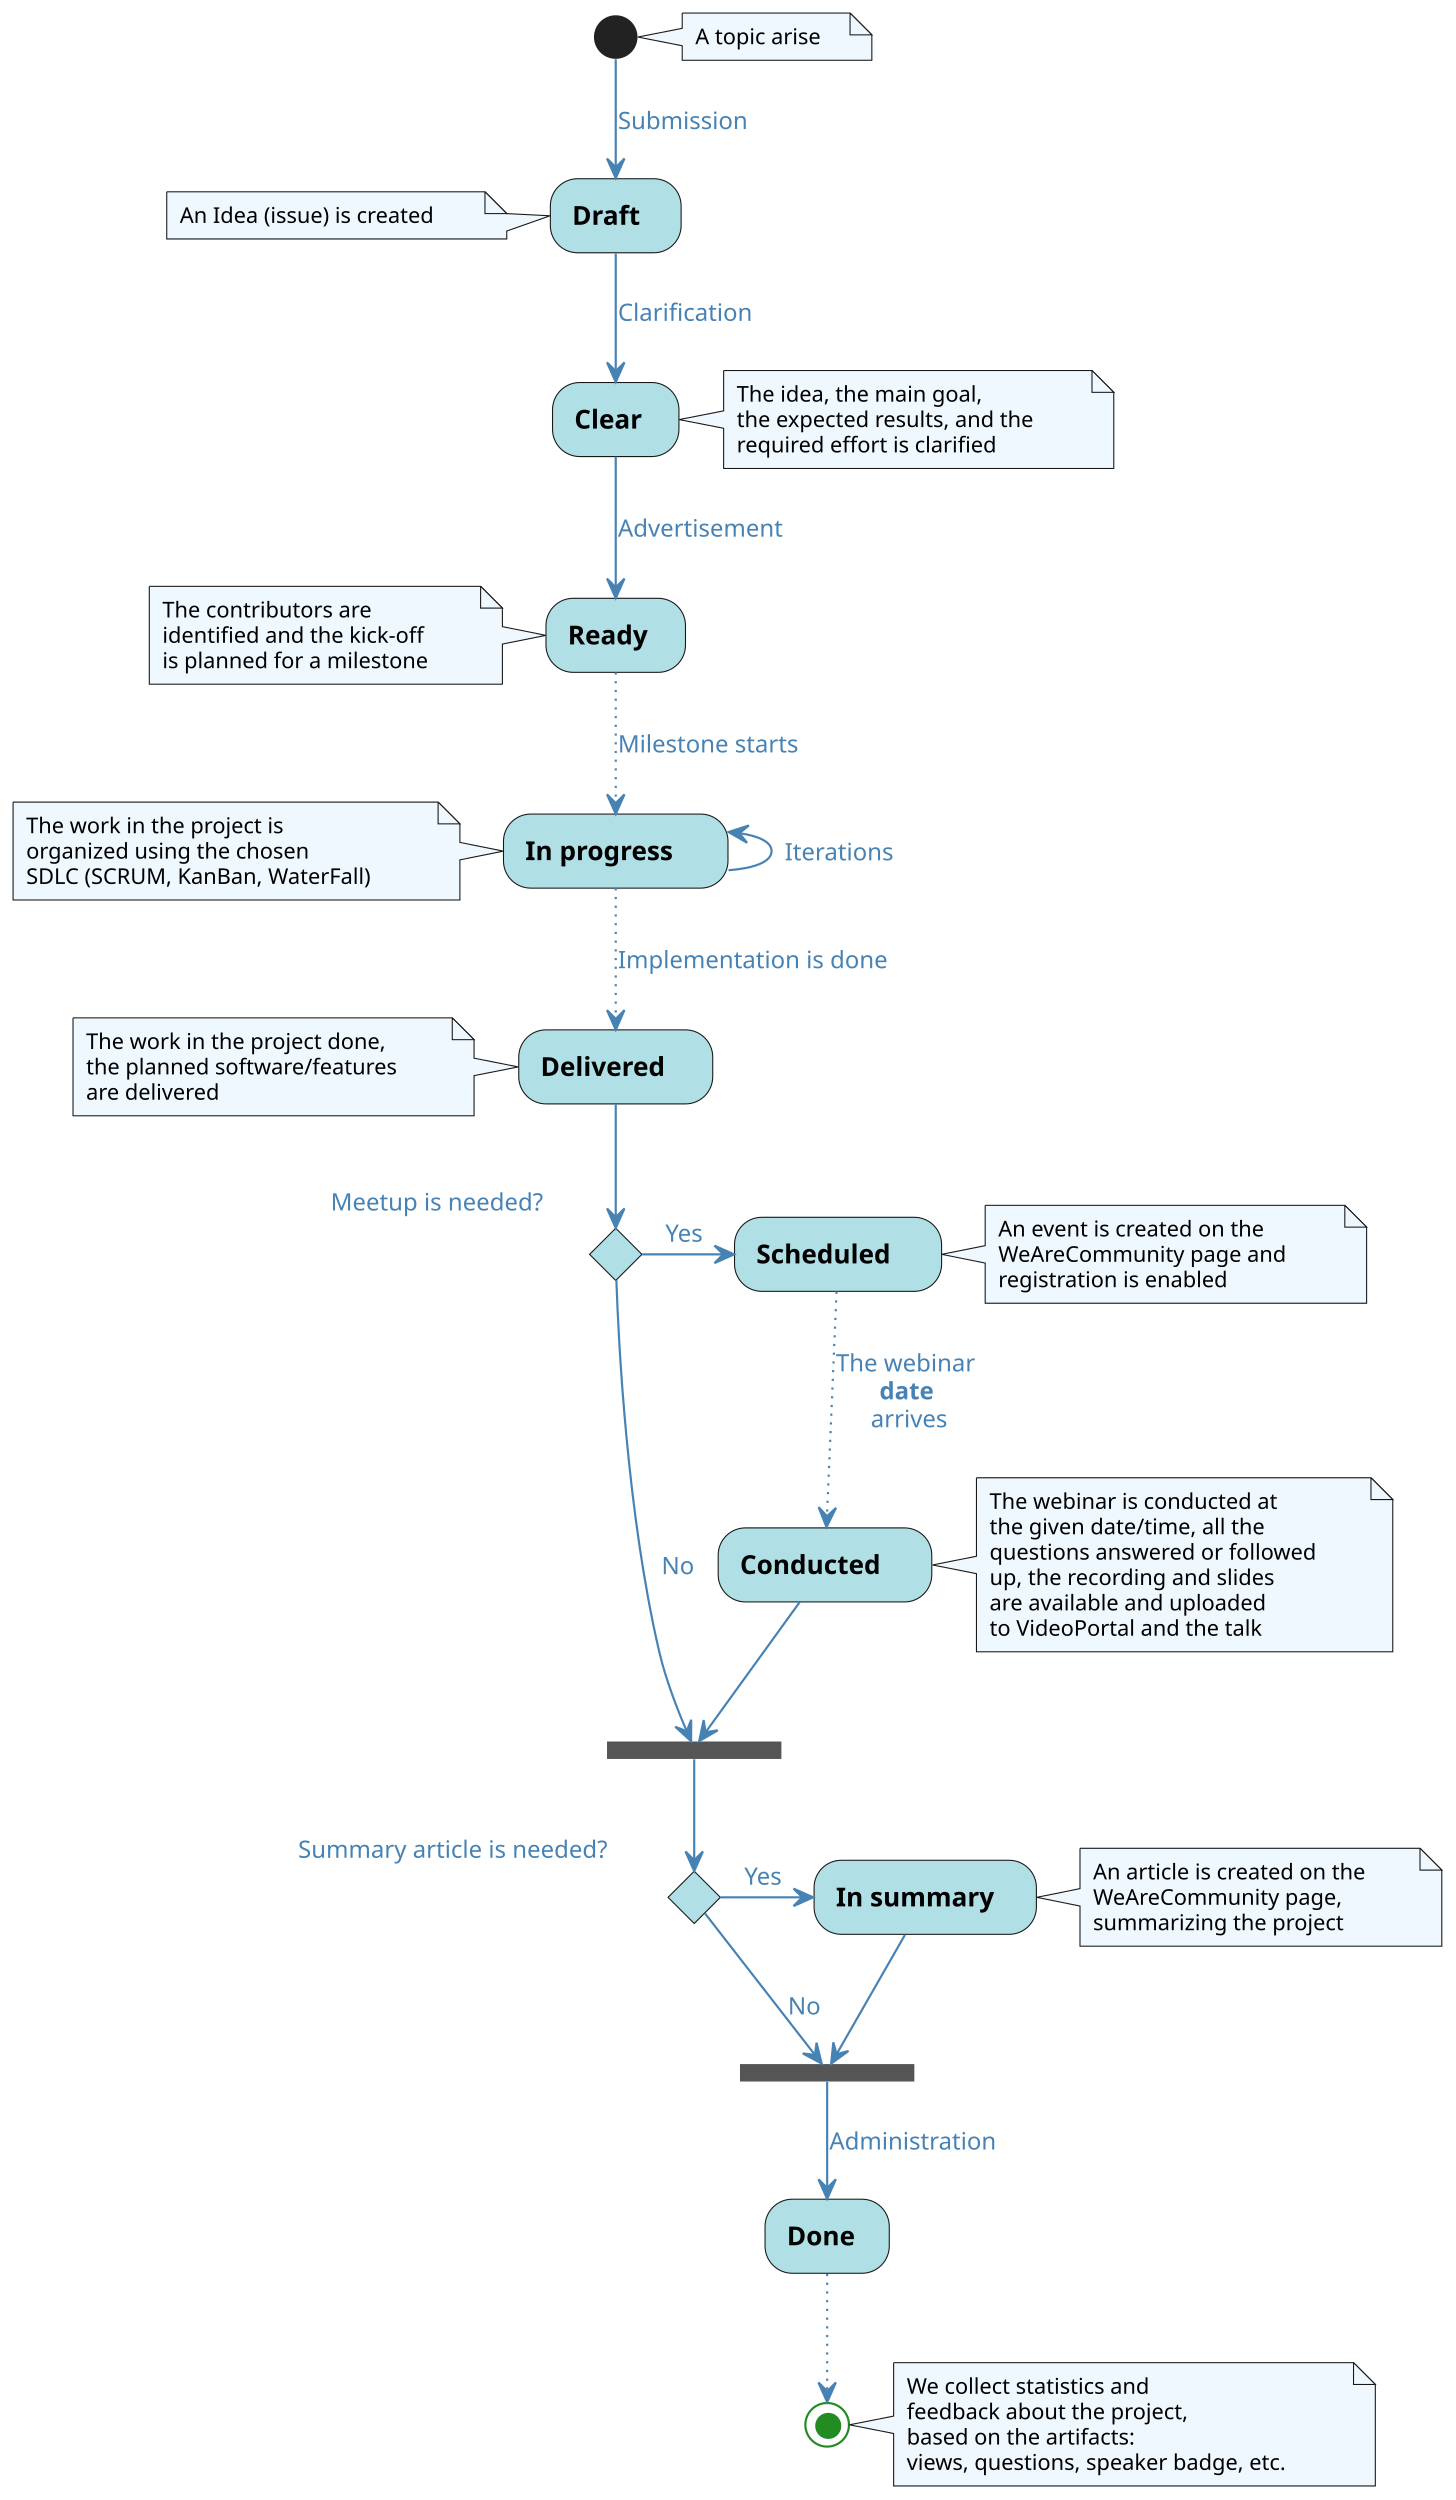
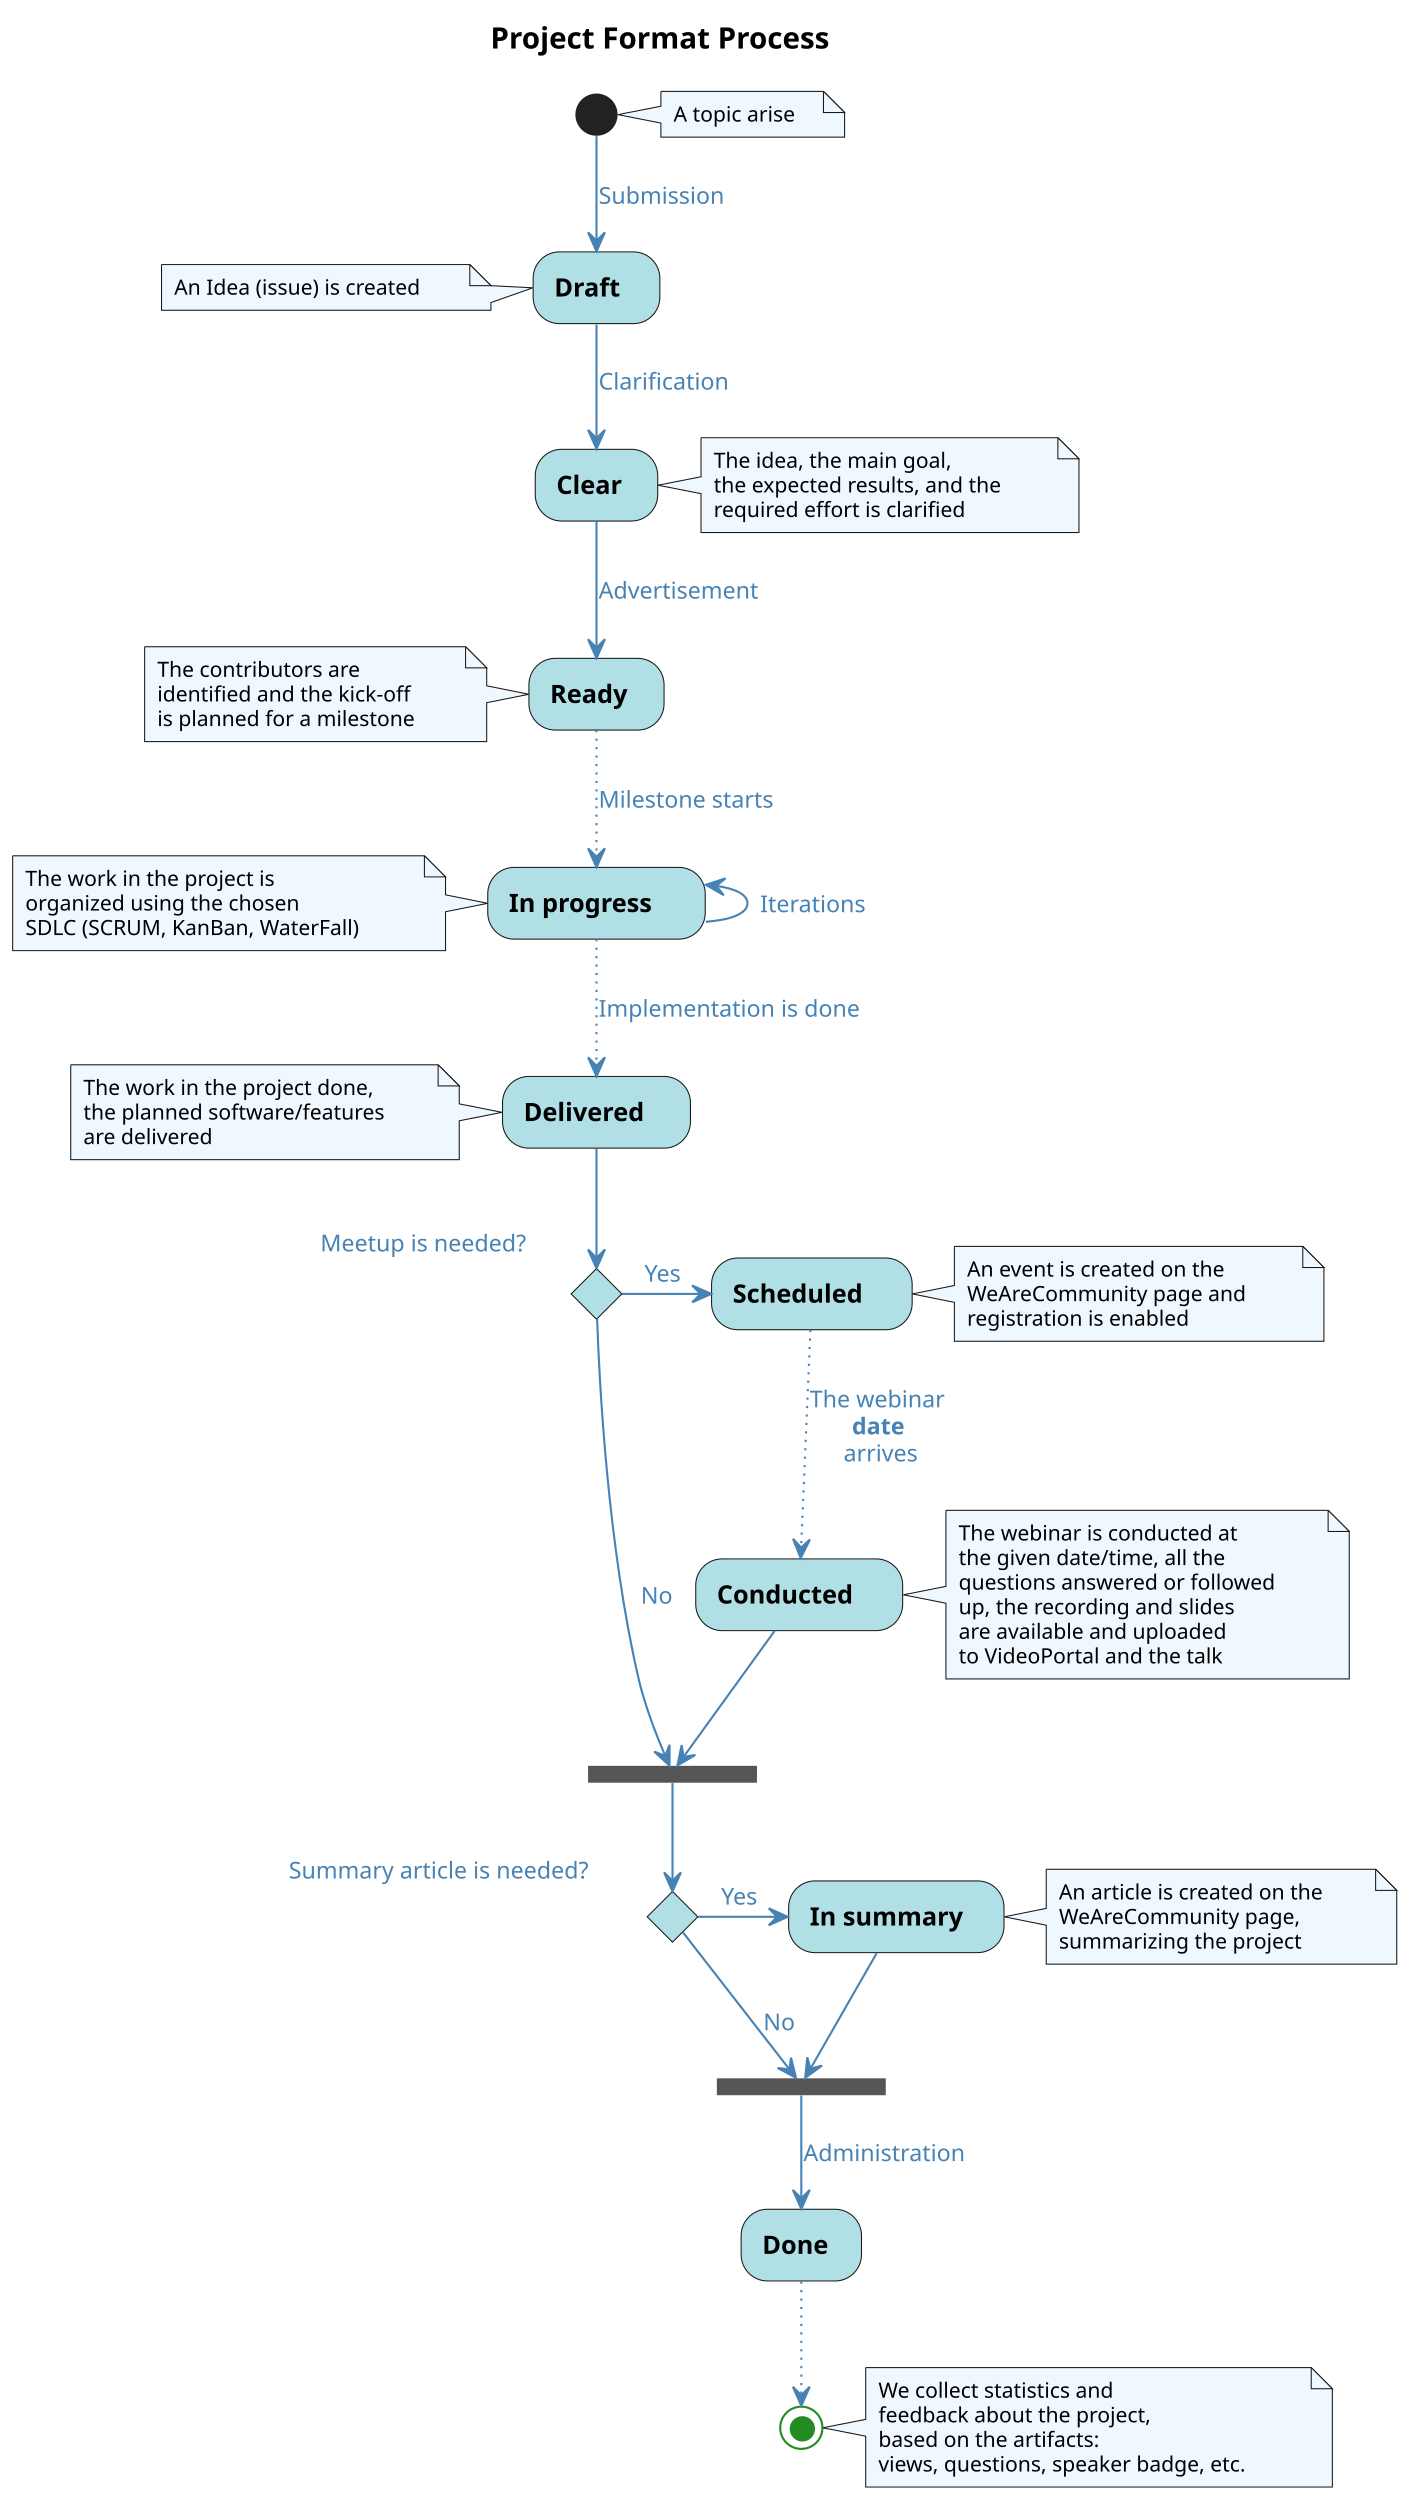
- <svg xmlns="http://www.w3.org/2000/svg" contentStyleType="text/css" height="1147px" preserveAspectRatio="none" style="width:668px;height:1147px;" version="1.1" viewBox="0 0 668 1147" width="668px" zoomAndPan="magnify">
+ <svg xmlns="http://www.w3.org/2000/svg" contentStyleType="text/css" height="1184px" preserveAspectRatio="none" style="width:668px;height:1184px;" version="1.1" viewBox="0 0 668 1184" width="668px" zoomAndPan="magnify">
  <defs />
  <g>
+     <text fill="#000000" font-family="Ubuntu Light" font-size="14" font-weight="bold" lengthAdjust="spacing" textLength="190" x="232.25" y="22.995">Project Format Process</text>
    <g id="elem_GMN2">
-       <path d="M313,6 L313,13 L292.617,17 L313,21 L313,27.641 A0,0 0 0 0 313,27.641 L400,27.641 A0,0 0 0 0 400,27.641 L400,16 L390,6 L313,6 A0,0 0 0 0 313,6 " fill="#F0F8FF" style="stroke:#181818;stroke-width:0.5;" />
-       <path d="M390,6 L390,16 L400,16 L390,6 " fill="#F0F8FF" style="stroke:#181818;stroke-width:0.5;" />
-       <text fill="#000000" font-family="Ubuntu Light" font-size="10" lengthAdjust="spacing" textLength="66" x="319" y="20.282">A topic arise</text>
+       <path d="M313,43.297 L313,50.297 L292.617,54.297 L313,58.297 L313,64.938 A0,0 0 0 0 313,64.938 L400,64.938 A0,0 0 0 0 400,64.938 L400,53.297 L390,43.297 L313,43.297 A0,0 0 0 0 313,43.297 " fill="#F0F8FF" style="stroke:#181818;stroke-width:0.5;" />
+       <path d="M390,43.297 L390,53.297 L400,53.297 L390,43.297 " fill="#F0F8FF" style="stroke:#181818;stroke-width:0.5;" />
+       <text fill="#000000" font-family="Ubuntu Light" font-size="10" lengthAdjust="spacing" textLength="66" x="319" y="57.579">A topic arise</text>
    </g>
-     <ellipse cx="282.5" cy="17" fill="#222222" rx="10" ry="10" style="stroke:none;stroke-width:1.0;" />
-     <rect fill="#B0E0E6" height="33.969" rx="12.5" ry="12.5" style="stroke:#181818;stroke-width:0.5;" width="60" x="252.5" y="82" />
-     <text fill="#000000" font-family="Ubuntu Light" font-size="12" font-weight="bold" lengthAdjust="spacing" textLength="40" x="262.5" y="103.139">Draft</text>
+     <ellipse cx="282.5" cy="54.297" fill="#222222" rx="10" ry="10" style="stroke:none;stroke-width:1.0;" />
+     <rect fill="#B0E0E6" height="33.969" rx="12.5" ry="12.5" style="stroke:#181818;stroke-width:0.5;" width="60" x="252.5" y="119.297" />
+     <text fill="#000000" font-family="Ubuntu Light" font-size="12" font-weight="bold" lengthAdjust="spacing" textLength="40" x="262.5" y="140.435">Draft</text>
    <g id="elem_GMN8">
-       <path d="M76.5,88 L76.5,109.641 A0,0 0 0 0 76.5,109.641 L232.5,109.641 A0,0 0 0 0 232.5,109.641 L232.5,106 L252.336,99 L232.5,98 L232.5,98 L222.5,88 L76.5,88 A0,0 0 0 0 76.5,88 " fill="#F0F8FF" style="stroke:#181818;stroke-width:0.5;" />
-       <path d="M222.5,88 L222.5,98 L232.5,98 L222.5,88 " fill="#F0F8FF" style="stroke:#181818;stroke-width:0.5;" />
-       <text fill="#000000" font-family="Ubuntu Light" font-size="10" lengthAdjust="spacing" textLength="135" x="82.5" y="102.282">An Idea (issue) is created</text>
+       <path d="M76.5,125.297 L76.5,146.938 A0,0 0 0 0 76.5,146.938 L232.5,146.938 A0,0 0 0 0 232.5,146.938 L232.5,143.297 L252.336,136.297 L232.5,135.297 L232.5,135.297 L222.5,125.297 L76.5,125.297 A0,0 0 0 0 76.5,125.297 " fill="#F0F8FF" style="stroke:#181818;stroke-width:0.5;" />
+       <path d="M222.5,125.297 L222.5,135.297 L232.5,135.297 L222.5,125.297 " fill="#F0F8FF" style="stroke:#181818;stroke-width:0.5;" />
+       <text fill="#000000" font-family="Ubuntu Light" font-size="10" lengthAdjust="spacing" textLength="135" x="82.5" y="139.579">An Idea (issue) is created</text>
    </g>
-     <rect fill="#B0E0E6" height="33.969" rx="12.5" ry="12.5" style="stroke:#181818;stroke-width:0.5;" width="58" x="253.5" y="175.5" />
-     <text fill="#000000" font-family="Ubuntu Light" font-size="12" font-weight="bold" lengthAdjust="spacing" textLength="38" x="263.5" y="196.639">Clear</text>
+     <rect fill="#B0E0E6" height="33.969" rx="12.5" ry="12.5" style="stroke:#181818;stroke-width:0.5;" width="58" x="253.5" y="212.797" />
+     <text fill="#000000" font-family="Ubuntu Light" font-size="12" font-weight="bold" lengthAdjust="spacing" textLength="38" x="263.5" y="233.935">Clear</text>
    <g id="elem_GMN13">
-       <path d="M332,170 L332,188.5 L311.549,192.5 L332,196.5 L332,214.922 A0,0 0 0 0 332,214.922 L511,214.922 A0,0 0 0 0 511,214.922 L511,180 L501,170 L332,170 A0,0 0 0 0 332,170 " fill="#F0F8FF" style="stroke:#181818;stroke-width:0.5;" />
-       <path d="M501,170 L501,180 L511,180 L501,170 " fill="#F0F8FF" style="stroke:#181818;stroke-width:0.5;" />
-       <text fill="#000000" font-family="Ubuntu Light" font-size="10" lengthAdjust="spacing" textLength="133" x="338" y="184.282">The idea, the main goal,</text>
-       <text fill="#000000" font-family="Ubuntu Light" font-size="10" lengthAdjust="spacing" textLength="158" x="338" y="195.923">the expected results, and the</text>
-       <text fill="#000000" font-family="Ubuntu Light" font-size="10" lengthAdjust="spacing" textLength="137" x="338" y="207.564">required effort is clarified</text>
+       <path d="M332,207.297 L332,225.797 L311.549,229.797 L332,233.797 L332,252.219 A0,0 0 0 0 332,252.219 L511,252.219 A0,0 0 0 0 511,252.219 L511,217.297 L501,207.297 L332,207.297 A0,0 0 0 0 332,207.297 " fill="#F0F8FF" style="stroke:#181818;stroke-width:0.5;" />
+       <path d="M501,207.297 L501,217.297 L511,217.297 L501,207.297 " fill="#F0F8FF" style="stroke:#181818;stroke-width:0.5;" />
+       <text fill="#000000" font-family="Ubuntu Light" font-size="10" lengthAdjust="spacing" textLength="133" x="338" y="221.579">The idea, the main goal,</text>
+       <text fill="#000000" font-family="Ubuntu Light" font-size="10" lengthAdjust="spacing" textLength="158" x="338" y="233.22">the expected results, and the</text>
+       <text fill="#000000" font-family="Ubuntu Light" font-size="10" lengthAdjust="spacing" textLength="137" x="338" y="244.86">required effort is clarified</text>
    </g>
-     <rect fill="#B0E0E6" height="33.969" rx="12.5" ry="12.5" style="stroke:#181818;stroke-width:0.5;" width="64" x="250.5" y="274.5" />
-     <text fill="#000000" font-family="Ubuntu Light" font-size="12" font-weight="bold" lengthAdjust="spacing" textLength="44" x="260.5" y="295.639">Ready</text>
+     <rect fill="#B0E0E6" height="33.969" rx="12.5" ry="12.5" style="stroke:#181818;stroke-width:0.5;" width="64" x="250.5" y="311.797" />
+     <text fill="#000000" font-family="Ubuntu Light" font-size="12" font-weight="bold" lengthAdjust="spacing" textLength="44" x="260.5" y="332.935">Ready</text>
    <g id="elem_GMN18">
-       <path d="M68.5,269 L68.5,313.922 A0,0 0 0 0 68.5,313.922 L230.5,313.922 A0,0 0 0 0 230.5,313.922 L230.5,295.5 L250.435,291.5 L230.5,287.5 L230.5,279 L220.5,269 L68.5,269 A0,0 0 0 0 68.5,269 " fill="#F0F8FF" style="stroke:#181818;stroke-width:0.5;" />
-       <path d="M220.5,269 L220.5,279 L230.5,279 L220.5,269 " fill="#F0F8FF" style="stroke:#181818;stroke-width:0.5;" />
-       <text fill="#000000" font-family="Ubuntu Light" font-size="10" lengthAdjust="spacing" textLength="110" x="74.5" y="283.282">The contributors are</text>
-       <text fill="#000000" font-family="Ubuntu Light" font-size="10" lengthAdjust="spacing" textLength="140" x="74.5" y="294.923">identified and the kick-off</text>
-       <text fill="#000000" font-family="Ubuntu Light" font-size="10" lengthAdjust="spacing" textLength="141" x="74.5" y="306.563">is planned for a milestone</text>
+       <path d="M68.5,306.297 L68.5,351.219 A0,0 0 0 0 68.5,351.219 L230.5,351.219 A0,0 0 0 0 230.5,351.219 L230.5,332.797 L250.435,328.797 L230.5,324.797 L230.5,316.297 L220.5,306.297 L68.5,306.297 A0,0 0 0 0 68.5,306.297 " fill="#F0F8FF" style="stroke:#181818;stroke-width:0.5;" />
+       <path d="M220.5,306.297 L220.5,316.297 L230.5,316.297 L220.5,306.297 " fill="#F0F8FF" style="stroke:#181818;stroke-width:0.5;" />
+       <text fill="#000000" font-family="Ubuntu Light" font-size="10" lengthAdjust="spacing" textLength="110" x="74.5" y="320.579">The contributors are</text>
+       <text fill="#000000" font-family="Ubuntu Light" font-size="10" lengthAdjust="spacing" textLength="140" x="74.5" y="332.22">identified and the kick-off</text>
+       <text fill="#000000" font-family="Ubuntu Light" font-size="10" lengthAdjust="spacing" textLength="141" x="74.5" y="343.86">is planned for a milestone</text>
    </g>
-     <rect fill="#B0E0E6" height="33.969" rx="12.5" ry="12.5" style="stroke:#181818;stroke-width:0.5;" width="103" x="231" y="373.5" />
-     <text fill="#000000" font-family="Ubuntu Light" font-size="12" font-weight="bold" lengthAdjust="spacing" textLength="83" x="241" y="394.639">In progress</text>
+     <rect fill="#B0E0E6" height="33.969" rx="12.5" ry="12.5" style="stroke:#181818;stroke-width:0.5;" width="103" x="231" y="410.797" />
+     <text fill="#000000" font-family="Ubuntu Light" font-size="12" font-weight="bold" lengthAdjust="spacing" textLength="83" x="241" y="431.935">In progress</text>
    <g id="elem_GMN25">
-       <path d="M6,368 L6,412.922 A0,0 0 0 0 6,412.922 L211,412.922 A0,0 0 0 0 211,412.922 L211,394.5 L230.926,390.5 L211,386.5 L211,378 L201,368 L6,368 A0,0 0 0 0 6,368 " fill="#F0F8FF" style="stroke:#181818;stroke-width:0.5;" />
-       <path d="M201,368 L201,378 L211,378 L201,368 " fill="#F0F8FF" style="stroke:#181818;stroke-width:0.5;" />
-       <text fill="#000000" font-family="Ubuntu Light" font-size="10" lengthAdjust="spacing" textLength="135" x="12" y="382.282">The work in the project is</text>
-       <text fill="#000000" font-family="Ubuntu Light" font-size="10" lengthAdjust="spacing" textLength="150" x="12" y="393.923">organized using the chosen</text>
-       <text fill="#000000" font-family="Ubuntu Light" font-size="10" lengthAdjust="spacing" textLength="184" x="12" y="405.563">SDLC (SCRUM, KanBan, WaterFall)</text>
+       <path d="M6,405.297 L6,450.219 A0,0 0 0 0 6,450.219 L211,450.219 A0,0 0 0 0 211,450.219 L211,431.797 L230.926,427.797 L211,423.797 L211,415.297 L201,405.297 L6,405.297 A0,0 0 0 0 6,405.297 " fill="#F0F8FF" style="stroke:#181818;stroke-width:0.5;" />
+       <path d="M201,405.297 L201,415.297 L211,415.297 L201,405.297 " fill="#F0F8FF" style="stroke:#181818;stroke-width:0.5;" />
+       <text fill="#000000" font-family="Ubuntu Light" font-size="10" lengthAdjust="spacing" textLength="135" x="12" y="419.579">The work in the project is</text>
+       <text fill="#000000" font-family="Ubuntu Light" font-size="10" lengthAdjust="spacing" textLength="150" x="12" y="431.22">organized using the chosen</text>
+       <text fill="#000000" font-family="Ubuntu Light" font-size="10" lengthAdjust="spacing" textLength="184" x="12" y="442.86">SDLC (SCRUM, KanBan, WaterFall)</text>
    </g>
-     <rect fill="#B0E0E6" height="33.969" rx="12.5" ry="12.5" style="stroke:#181818;stroke-width:0.5;" width="89" x="238" y="472.5" />
-     <text fill="#000000" font-family="Ubuntu Light" font-size="12" font-weight="bold" lengthAdjust="spacing" textLength="69" x="248" y="493.639">Delivered</text>
+     <rect fill="#B0E0E6" height="33.969" rx="12.5" ry="12.5" style="stroke:#181818;stroke-width:0.5;" width="89" x="238" y="509.797" />
+     <text fill="#000000" font-family="Ubuntu Light" font-size="12" font-weight="bold" lengthAdjust="spacing" textLength="69" x="248" y="530.936">Delivered</text>
    <g id="elem_GMN30">
-       <path d="M33.5,467 L33.5,511.922 A0,0 0 0 0 33.5,511.922 L217.5,511.922 A0,0 0 0 0 217.5,511.922 L217.5,493.5 L237.765,489.5 L217.5,485.5 L217.5,477 L207.5,467 L33.5,467 A0,0 0 0 0 33.5,467 " fill="#F0F8FF" style="stroke:#181818;stroke-width:0.5;" />
-       <path d="M207.5,467 L207.5,477 L217.5,477 L207.5,467 " fill="#F0F8FF" style="stroke:#181818;stroke-width:0.5;" />
-       <text fill="#000000" font-family="Ubuntu Light" font-size="10" lengthAdjust="spacing" textLength="158" x="39.5" y="481.282">The work in the project done,</text>
-       <text fill="#000000" font-family="Ubuntu Light" font-size="10" lengthAdjust="spacing" textLength="163" x="39.5" y="492.923">the planned software/features</text>
-       <text fill="#000000" font-family="Ubuntu Light" font-size="10" lengthAdjust="spacing" textLength="72" x="39.5" y="504.563">are delivered</text>
+       <path d="M33.5,504.297 L33.5,549.219 A0,0 0 0 0 33.5,549.219 L217.5,549.219 A0,0 0 0 0 217.5,549.219 L217.5,530.797 L237.765,526.797 L217.5,522.797 L217.5,514.297 L207.5,504.297 L33.5,504.297 A0,0 0 0 0 33.5,504.297 " fill="#F0F8FF" style="stroke:#181818;stroke-width:0.5;" />
+       <path d="M207.5,504.297 L207.5,514.297 L217.5,514.297 L207.5,504.297 " fill="#F0F8FF" style="stroke:#181818;stroke-width:0.5;" />
+       <text fill="#000000" font-family="Ubuntu Light" font-size="10" lengthAdjust="spacing" textLength="158" x="39.5" y="518.579">The work in the project done,</text>
+       <text fill="#000000" font-family="Ubuntu Light" font-size="10" lengthAdjust="spacing" textLength="163" x="39.5" y="530.22">the planned software/features</text>
+       <text fill="#000000" font-family="Ubuntu Light" font-size="10" lengthAdjust="spacing" textLength="72" x="39.5" y="541.86">are delivered</text>
    </g>
    <g id="elem_#33">
-       <polygon fill="#B0E0E6" points="282.5,563.5,294.5,575.5,282.5,587.5,270.5,575.5,282.5,563.5" style="stroke:#181818;stroke-width:0.5;" />
+       <polygon fill="#B0E0E6" points="282.5,600.797,294.5,612.797,282.5,624.797,270.5,612.797,282.5,600.797" style="stroke:#181818;stroke-width:0.5;" />
    </g>
-     <rect fill="#B0E0E6" height="33.969" rx="12.5" ry="12.5" style="stroke:#181818;stroke-width:0.5;" width="95" x="337" y="558.5" />
-     <text fill="#000000" font-family="Ubuntu Light" font-size="12" font-weight="bold" lengthAdjust="spacing" textLength="75" x="347" y="579.639">Scheduled</text>
+     <rect fill="#B0E0E6" height="33.969" rx="12.5" ry="12.5" style="stroke:#181818;stroke-width:0.5;" width="95" x="337" y="595.797" />
+     <text fill="#000000" font-family="Ubuntu Light" font-size="12" font-weight="bold" lengthAdjust="spacing" textLength="75" x="347" y="616.936">Scheduled</text>
    <g id="elem_GMN38">
-       <path d="M452,553 L452,571.5 L432.029,575.5 L452,579.5 L452,597.922 A0,0 0 0 0 452,597.922 L627,597.922 A0,0 0 0 0 627,597.922 L627,563 L617,553 L452,553 A0,0 0 0 0 452,553 " fill="#F0F8FF" style="stroke:#181818;stroke-width:0.5;" />
-       <path d="M617,553 L617,563 L627,563 L617,553 " fill="#F0F8FF" style="stroke:#181818;stroke-width:0.5;" />
-       <text fill="#000000" font-family="Ubuntu Light" font-size="10" lengthAdjust="spacing" textLength="142" x="458" y="567.282">An event is created on the</text>
-       <text fill="#000000" font-family="Ubuntu Light" font-size="10" lengthAdjust="spacing" textLength="154" x="458" y="578.923">WeAreCommunity page and</text>
-       <text fill="#000000" font-family="Ubuntu Light" font-size="10" lengthAdjust="spacing" textLength="121" x="458" y="590.563">registration is enabled</text>
+       <path d="M452,590.297 L452,608.797 L432.029,612.797 L452,616.797 L452,635.219 A0,0 0 0 0 452,635.219 L627,635.219 A0,0 0 0 0 627,635.219 L627,600.297 L617,590.297 L452,590.297 A0,0 0 0 0 452,590.297 " fill="#F0F8FF" style="stroke:#181818;stroke-width:0.5;" />
+       <path d="M617,590.297 L617,600.297 L627,600.297 L617,590.297 " fill="#F0F8FF" style="stroke:#181818;stroke-width:0.5;" />
+       <text fill="#000000" font-family="Ubuntu Light" font-size="10" lengthAdjust="spacing" textLength="142" x="458" y="604.579">An event is created on the</text>
+       <text fill="#000000" font-family="Ubuntu Light" font-size="10" lengthAdjust="spacing" textLength="154" x="458" y="616.22">WeAreCommunity page and</text>
+       <text fill="#000000" font-family="Ubuntu Light" font-size="10" lengthAdjust="spacing" textLength="121" x="458" y="627.86">registration is enabled</text>
    </g>
-     <rect fill="#B0E0E6" height="33.969" rx="12.5" ry="12.5" style="stroke:#181818;stroke-width:0.5;" width="98" x="329.5" y="701" />
-     <text fill="#000000" font-family="Ubuntu Light" font-size="12" font-weight="bold" lengthAdjust="spacing" textLength="78" x="339.5" y="722.139">Conducted</text>
+     <rect fill="#B0E0E6" height="33.969" rx="12.5" ry="12.5" style="stroke:#181818;stroke-width:0.5;" width="98" x="329.5" y="738.297" />
+     <text fill="#000000" font-family="Ubuntu Light" font-size="12" font-weight="bold" lengthAdjust="spacing" textLength="78" x="339.5" y="759.436">Conducted</text>
    <g id="elem_GMN43">
-       <path d="M448,678 L448,714 L427.807,718 L448,722 L448,757.844 A0,0 0 0 0 448,757.844 L639,757.844 A0,0 0 0 0 639,757.844 L639,688 L629,678 L448,678 A0,0 0 0 0 448,678 " fill="#F0F8FF" style="stroke:#181818;stroke-width:0.5;" />
-       <path d="M629,678 L629,688 L639,688 L629,678 " fill="#F0F8FF" style="stroke:#181818;stroke-width:0.5;" />
-       <text fill="#000000" font-family="Ubuntu Light" font-size="10" lengthAdjust="spacing" textLength="153" x="454" y="692.282">The webinar is conducted at</text>
-       <text fill="#000000" font-family="Ubuntu Light" font-size="10" lengthAdjust="spacing" textLength="147" x="454" y="703.923">the given date/time, all the</text>
-       <text fill="#000000" font-family="Ubuntu Light" font-size="10" lengthAdjust="spacing" textLength="170" x="454" y="715.563">questions answered or followed</text>
-       <text fill="#000000" font-family="Ubuntu Light" font-size="10" lengthAdjust="spacing" textLength="150" x="454" y="727.204">up, the recording and slides</text>
-       <text fill="#000000" font-family="Ubuntu Light" font-size="10" lengthAdjust="spacing" textLength="150" x="454" y="738.845">are available and uploaded</text>
-       <text fill="#000000" font-family="Ubuntu Light" font-size="10" lengthAdjust="spacing" textLength="144" x="454" y="750.485">to VideoPortal and the talk</text>
+       <path d="M448,715.297 L448,751.297 L427.807,755.297 L448,759.297 L448,795.141 A0,0 0 0 0 448,795.141 L639,795.141 A0,0 0 0 0 639,795.141 L639,725.297 L629,715.297 L448,715.297 A0,0 0 0 0 448,715.297 " fill="#F0F8FF" style="stroke:#181818;stroke-width:0.5;" />
+       <path d="M629,715.297 L629,725.297 L639,725.297 L629,715.297 " fill="#F0F8FF" style="stroke:#181818;stroke-width:0.5;" />
+       <text fill="#000000" font-family="Ubuntu Light" font-size="10" lengthAdjust="spacing" textLength="153" x="454" y="729.579">The webinar is conducted at</text>
+       <text fill="#000000" font-family="Ubuntu Light" font-size="10" lengthAdjust="spacing" textLength="147" x="454" y="741.22">the given date/time, all the</text>
+       <text fill="#000000" font-family="Ubuntu Light" font-size="10" lengthAdjust="spacing" textLength="170" x="454" y="752.86">questions answered or followed</text>
+       <text fill="#000000" font-family="Ubuntu Light" font-size="10" lengthAdjust="spacing" textLength="150" x="454" y="764.501">up, the recording and slides</text>
+       <text fill="#000000" font-family="Ubuntu Light" font-size="10" lengthAdjust="spacing" textLength="150" x="454" y="776.142">are available and uploaded</text>
+       <text fill="#000000" font-family="Ubuntu Light" font-size="10" lengthAdjust="spacing" textLength="144" x="454" y="787.782">to VideoPortal and the talk</text>
    </g>
-     <rect fill="#555555" height="8" style="stroke:none;stroke-width:1.0;" width="80" x="278.5" y="799" />
+     <rect fill="#555555" height="8" style="stroke:none;stroke-width:1.0;" width="80" x="278.5" y="836.297" />
    <g id="elem_#49">
-       <polygon fill="#B0E0E6" points="318.5,858.5,330.5,870.5,318.5,882.5,306.5,870.5,318.5,858.5" style="stroke:#181818;stroke-width:0.5;" />
+       <polygon fill="#B0E0E6" points="318.5,895.797,330.5,907.797,318.5,919.797,306.5,907.797,318.5,895.797" style="stroke:#181818;stroke-width:0.5;" />
    </g>
-     <rect fill="#B0E0E6" height="33.969" rx="12.5" ry="12.5" style="stroke:#181818;stroke-width:0.5;" width="102" x="373.5" y="853.5" />
-     <text fill="#000000" font-family="Ubuntu Light" font-size="12" font-weight="bold" lengthAdjust="spacing" textLength="82" x="383.5" y="874.639">In summary</text>
+     <rect fill="#B0E0E6" height="33.969" rx="12.5" ry="12.5" style="stroke:#181818;stroke-width:0.5;" width="102" x="373.5" y="890.797" />
+     <text fill="#000000" font-family="Ubuntu Light" font-size="12" font-weight="bold" lengthAdjust="spacing" textLength="82" x="383.5" y="911.936">In summary</text>
    <g id="elem_GMN54">
-       <path d="M495.5,848 L495.5,866.5 L475.633,870.5 L495.5,874.5 L495.5,892.922 A0,0 0 0 0 495.5,892.922 L661.5,892.922 A0,0 0 0 0 661.5,892.922 L661.5,858 L651.5,848 L495.5,848 A0,0 0 0 0 495.5,848 " fill="#F0F8FF" style="stroke:#181818;stroke-width:0.5;" />
-       <path d="M651.5,848 L651.5,858 L661.5,858 L651.5,848 " fill="#F0F8FF" style="stroke:#181818;stroke-width:0.5;" />
-       <text fill="#000000" font-family="Ubuntu Light" font-size="10" lengthAdjust="spacing" textLength="145" x="501.5" y="862.282">An article is created on the</text>
-       <text fill="#000000" font-family="Ubuntu Light" font-size="10" lengthAdjust="spacing" textLength="133" x="501.5" y="873.923">WeAreCommunity page,</text>
-       <text fill="#000000" font-family="Ubuntu Light" font-size="10" lengthAdjust="spacing" textLength="133" x="501.5" y="885.563">summarizing the project</text>
+       <path d="M495.5,885.297 L495.5,903.797 L475.633,907.797 L495.5,911.797 L495.5,930.219 A0,0 0 0 0 495.5,930.219 L661.5,930.219 A0,0 0 0 0 661.5,930.219 L661.5,895.297 L651.5,885.297 L495.5,885.297 A0,0 0 0 0 495.5,885.297 " fill="#F0F8FF" style="stroke:#181818;stroke-width:0.5;" />
+       <path d="M651.5,885.297 L651.5,895.297 L661.5,895.297 L651.5,885.297 " fill="#F0F8FF" style="stroke:#181818;stroke-width:0.5;" />
+       <text fill="#000000" font-family="Ubuntu Light" font-size="10" lengthAdjust="spacing" textLength="145" x="501.5" y="899.579">An article is created on the</text>
+       <text fill="#000000" font-family="Ubuntu Light" font-size="10" lengthAdjust="spacing" textLength="133" x="501.5" y="911.22">WeAreCommunity page,</text>
+       <text fill="#000000" font-family="Ubuntu Light" font-size="10" lengthAdjust="spacing" textLength="133" x="501.5" y="922.86">summarizing the project</text>
    </g>
-     <rect fill="#555555" height="8" style="stroke:none;stroke-width:1.0;" width="80" x="339.5" y="947" />
-     <rect fill="#B0E0E6" height="33.969" rx="12.5" ry="12.5" style="stroke:#181818;stroke-width:0.5;" width="57" x="351" y="1009" />
-     <text fill="#000000" font-family="Ubuntu Light" font-size="12" font-weight="bold" lengthAdjust="spacing" textLength="37" x="361" y="1030.139">Done</text>
-     <ellipse cx="379.5" cy="1112.5" fill="none" rx="10" ry="10" style="stroke:#228B22;stroke-width:1.0;" />
-     <ellipse cx="380" cy="1113" fill="#228B22" rx="6" ry="6" style="stroke:none;stroke-width:1.0;" />
+     <rect fill="#555555" height="8" style="stroke:none;stroke-width:1.0;" width="80" x="339.5" y="984.297" />
+     <rect fill="#B0E0E6" height="33.969" rx="12.5" ry="12.5" style="stroke:#181818;stroke-width:0.5;" width="57" x="351" y="1046.297" />
+     <text fill="#000000" font-family="Ubuntu Light" font-size="12" font-weight="bold" lengthAdjust="spacing" textLength="37" x="361" y="1067.436">Done</text>
+     <ellipse cx="379.5" cy="1149.797" fill="none" rx="10" ry="10" style="stroke:#228B22;stroke-width:1.0;" />
+     <ellipse cx="380" cy="1150.297" fill="#228B22" rx="6" ry="6" style="stroke:none;stroke-width:1.0;" />
    <g id="elem_GMN64">
-       <path d="M410,1084 L410,1108.5 L389.689,1112.5 L410,1116.5 L410,1140.562 A0,0 0 0 0 410,1140.562 L631,1140.562 A0,0 0 0 0 631,1140.562 L631,1094 L621,1084 L410,1084 A0,0 0 0 0 410,1084 " fill="#F0F8FF" style="stroke:#181818;stroke-width:0.5;" />
-       <path d="M621,1084 L621,1094 L631,1094 L621,1084 " fill="#F0F8FF" style="stroke:#181818;stroke-width:0.5;" />
-       <text fill="#000000" font-family="Ubuntu Light" font-size="10" lengthAdjust="spacing" textLength="129" x="416" y="1098.282">We collect statistics and</text>
-       <text fill="#000000" font-family="Ubuntu Light" font-size="10" lengthAdjust="spacing" textLength="151" x="416" y="1109.923">feedback about the project,</text>
-       <text fill="#000000" font-family="Ubuntu Light" font-size="10" lengthAdjust="spacing" textLength="121" x="416" y="1121.563">based on the artifacts:</text>
-       <text fill="#000000" font-family="Ubuntu Light" font-size="10" lengthAdjust="spacing" textLength="200" x="416" y="1133.204">views, questions, speaker badge, etc.</text>
+       <path d="M410,1121.297 L410,1145.797 L389.689,1149.797 L410,1153.797 L410,1177.859 A0,0 0 0 0 410,1177.859 L631,1177.859 A0,0 0 0 0 631,1177.859 L631,1131.297 L621,1121.297 L410,1121.297 A0,0 0 0 0 410,1121.297 " fill="#F0F8FF" style="stroke:#181818;stroke-width:0.5;" />
+       <path d="M621,1121.297 L621,1131.297 L631,1131.297 L621,1121.297 " fill="#F0F8FF" style="stroke:#181818;stroke-width:0.5;" />
+       <text fill="#000000" font-family="Ubuntu Light" font-size="10" lengthAdjust="spacing" textLength="129" x="416" y="1135.579">We collect statistics and</text>
+       <text fill="#000000" font-family="Ubuntu Light" font-size="10" lengthAdjust="spacing" textLength="151" x="416" y="1147.22">feedback about the project,</text>
+       <text fill="#000000" font-family="Ubuntu Light" font-size="10" lengthAdjust="spacing" textLength="121" x="416" y="1158.86">based on the artifacts:</text>
+       <text fill="#000000" font-family="Ubuntu Light" font-size="10" lengthAdjust="spacing" textLength="200" x="416" y="1170.501">views, questions, speaker badge, etc.</text>
    </g>
    <g id="link_start_Draft">
-       <path d="M282.5,27.18 C282.5,39.12 282.5,60.38 282.5,76.5 " fill="none" id="start-to-Draft" style="stroke:#4682B4;stroke-width:1.0;" />
-       <polygon fill="#4682B4" points="282.5,81.74,286.5,72.74,282.5,76.74,278.5,72.74,282.5,81.74" style="stroke:#4682B4;stroke-width:1.0;" />
-       <text fill="#4682B4" font-family="Ubuntu Light" font-size="11" lengthAdjust="spacing" textLength="65" x="283.5" y="59.21">Submission</text>
+       <path d="M282.5,64.477 C282.5,76.417 282.5,97.677 282.5,113.797 " fill="none" id="start-to-Draft" style="stroke:#4682B4;stroke-width:1.0;" />
+       <polygon fill="#4682B4" points="282.5,119.037,286.5,110.037,282.5,114.037,278.5,110.037,282.5,119.037" style="stroke:#4682B4;stroke-width:1.0;" />
+       <text fill="#4682B4" font-family="Ubuntu Light" font-size="11" lengthAdjust="spacing" textLength="65" x="283.5" y="96.507">Submission</text>
    </g>
    <g id="link_Draft_Clear">
-       <path d="M282.5,116.36 C282.5,131.32 282.5,153.559 282.5,169.963 " fill="none" id="Draft-to-Clear" style="stroke:#4682B4;stroke-width:1.0;" />
-       <polygon fill="#4682B4" points="282.5,175.283,286.5,166.283,282.5,170.283,278.5,166.283,282.5,175.283" style="stroke:#4682B4;stroke-width:1.0;" />
-       <text fill="#4682B4" font-family="Ubuntu Light" font-size="11" lengthAdjust="spacing" textLength="66" x="283.5" y="147.21">Clarification</text>
+       <path d="M282.5,153.657 C282.5,168.617 282.5,190.856 282.5,207.26 " fill="none" id="Draft-to-Clear" style="stroke:#4682B4;stroke-width:1.0;" />
+       <polygon fill="#4682B4" points="282.5,212.58,286.5,203.58,282.5,207.58,278.5,203.58,282.5,212.58" style="stroke:#4682B4;stroke-width:1.0;" />
+       <text fill="#4682B4" font-family="Ubuntu Light" font-size="11" lengthAdjust="spacing" textLength="66" x="283.5" y="184.507">Clarification</text>
    </g>
    <g id="link_Clear_Ready">
-       <path d="M282.5,209.518 C282.5,225.805 282.5,251.138 282.5,269.129 " fill="none" id="Clear-to-Ready" style="stroke:#4682B4;stroke-width:1.0;" />
-       <polygon fill="#4682B4" points="282.5,274.459,286.5,265.459,282.5,269.459,278.5,265.459,282.5,274.459" style="stroke:#4682B4;stroke-width:1.0;" />
-       <text fill="#4682B4" font-family="Ubuntu Light" font-size="11" lengthAdjust="spacing" textLength="85" x="283.5" y="246.21">Advertisement</text>
+       <path d="M282.5,246.815 C282.5,263.102 282.5,288.435 282.5,306.426 " fill="none" id="Clear-to-Ready" style="stroke:#4682B4;stroke-width:1.0;" />
+       <polygon fill="#4682B4" points="282.5,311.756,286.5,302.756,282.5,306.756,278.5,302.756,282.5,311.756" style="stroke:#4682B4;stroke-width:1.0;" />
+       <text fill="#4682B4" font-family="Ubuntu Light" font-size="11" lengthAdjust="spacing" textLength="85" x="283.5" y="283.507">Advertisement</text>
    </g>
    <g id="link_Ready_In progress">
-       <path d="M282.5,308.518 C282.5,324.805 282.5,350.138 282.5,368.129 " fill="none" id="Ready-to-In progress" style="stroke:#4682B4;stroke-width:1.0;stroke-dasharray:1.0,3.0;" />
-       <polygon fill="#4682B4" points="282.5,373.459,286.5,364.459,282.5,368.459,278.5,364.459,282.5,373.459" style="stroke:#4682B4;stroke-width:1.0;" />
-       <text fill="#4682B4" font-family="Ubuntu Light" font-size="11" lengthAdjust="spacing" textLength="90" x="283.5" y="345.21">Milestone starts</text>
+       <path d="M282.5,345.815 C282.5,362.102 282.5,387.435 282.5,405.426 " fill="none" id="Ready-to-In progress" style="stroke:#4682B4;stroke-width:1.0;stroke-dasharray:1.0,3.0;" />
+       <polygon fill="#4682B4" points="282.5,410.756,286.5,401.756,282.5,405.756,278.5,401.756,282.5,410.756" style="stroke:#4682B4;stroke-width:1.0;" />
+       <text fill="#4682B4" font-family="Ubuntu Light" font-size="11" lengthAdjust="spacing" textLength="90" x="283.5" y="382.507">Milestone starts</text>
    </g>
    <g id="link_In progress_In progress">
-       <path d="M339.351,382.282 C348.072,383.529 354,386.268 354,390.5 C354,395.516 345.673,398.435 334.239,399.258 " fill="none" id="In progress-backto-In progress" style="stroke:#4682B4;stroke-width:1.0;" />
-       <polygon fill="#4682B4" points="334.239,381.742,342.77,386.664,339.211,382.266,343.609,378.708,334.239,381.742" style="stroke:#4682B4;stroke-width:1.0;" />
-       <text fill="#4682B4" font-family="Ubuntu Light" font-size="11" lengthAdjust="spacing" textLength="53" x="360" y="394.71">Iterations</text>
+       <path d="M339.351,419.579 C348.072,420.826 354,423.565 354,427.797 C354,432.813 345.673,435.732 334.239,436.555 " fill="none" id="In progress-backto-In progress" style="stroke:#4682B4;stroke-width:1.0;" />
+       <polygon fill="#4682B4" points="334.239,419.039,342.77,423.961,339.211,419.563,343.609,416.005,334.239,419.039" style="stroke:#4682B4;stroke-width:1.0;" />
+       <text fill="#4682B4" font-family="Ubuntu Light" font-size="11" lengthAdjust="spacing" textLength="53" x="360" y="432.007">Iterations</text>
    </g>
    <g id="link_In progress_Delivered">
-       <path d="M282.5,407.518 C282.5,423.805 282.5,449.138 282.5,467.129 " fill="none" id="In progress-to-Delivered" style="stroke:#4682B4;stroke-width:1.0;stroke-dasharray:1.0,3.0;" />
-       <polygon fill="#4682B4" points="282.5,472.459,286.5,463.459,282.5,467.459,278.5,463.459,282.5,472.459" style="stroke:#4682B4;stroke-width:1.0;" />
-       <text fill="#4682B4" font-family="Ubuntu Light" font-size="11" lengthAdjust="spacing" textLength="136" x="283.5" y="444.21">Implementation is done</text>
+       <path d="M282.5,444.815 C282.5,461.102 282.5,486.435 282.5,504.426 " fill="none" id="In progress-to-Delivered" style="stroke:#4682B4;stroke-width:1.0;stroke-dasharray:1.0,3.0;" />
+       <polygon fill="#4682B4" points="282.5,509.756,286.5,500.756,282.5,504.756,278.5,500.756,282.5,509.756" style="stroke:#4682B4;stroke-width:1.0;" />
+       <text fill="#4682B4" font-family="Ubuntu Light" font-size="11" lengthAdjust="spacing" textLength="136" x="283.5" y="481.507">Implementation is done</text>
    </g>
    <g id="link_Delivered_#33">
-       <path d="M282.5,506.696 C282.5,521.557 282.5,543.455 282.5,558.313 " fill="none" id="Delivered-to-#33" style="stroke:#4682B4;stroke-width:1.0;" />
-       <polygon fill="#4682B4" points="282.5,563.443,286.5,554.443,282.5,558.443,278.5,554.443,282.5,563.443" style="stroke:#4682B4;stroke-width:1.0;" />
-       <text fill="#4682B4" font-family="Ubuntu Light" font-size="11" lengthAdjust="spacing" textLength="111" x="151.728" y="555.364">Meetup is needed?</text>
+       <path d="M282.5,543.993 C282.5,558.854 282.5,580.752 282.5,595.61 " fill="none" id="Delivered-to-#33" style="stroke:#4682B4;stroke-width:1.0;" />
+       <polygon fill="#4682B4" points="282.5,600.74,286.5,591.74,282.5,595.74,278.5,591.74,282.5,600.74" style="stroke:#4682B4;stroke-width:1.0;" />
+       <text fill="#4682B4" font-family="Ubuntu Light" font-size="11" lengthAdjust="spacing" textLength="111" x="151.728" y="592.661">Meetup is needed?</text>
    </g>
    <g id="link_#33_Scheduled">
-       <path d="M294.601,575.5 C304.001,575.5 317.741,575.5 331.664,575.5 " fill="none" id="#33-to-Scheduled" style="stroke:#4682B4;stroke-width:1.0;" />
-       <polygon fill="#4682B4" points="336.794,575.5,327.794,571.5,331.794,575.5,327.794,579.5,336.794,575.5" style="stroke:#4682B4;stroke-width:1.0;" />
-       <text fill="#4682B4" font-family="Ubuntu Light" font-size="11" lengthAdjust="spacing" textLength="21" x="305.25" y="569.71">Yes</text>
+       <path d="M294.601,612.797 C304.001,612.797 317.741,612.797 331.664,612.797 " fill="none" id="#33-to-Scheduled" style="stroke:#4682B4;stroke-width:1.0;" />
+       <polygon fill="#4682B4" points="336.794,612.797,327.794,608.797,331.794,612.797,327.794,616.797,336.794,612.797" style="stroke:#4682B4;stroke-width:1.0;" />
+       <text fill="#4682B4" font-family="Ubuntu Light" font-size="11" lengthAdjust="spacing" textLength="21" x="305.25" y="607.007">Yes</text>
    </g>
    <g id="link_Scheduled_Conducted">
-       <path d="M383.812,592.617 C382.728,617.995 380.623,667.289 379.414,695.605 " fill="none" id="Scheduled-to-Conducted" style="stroke:#4682B4;stroke-width:1.0;stroke-dasharray:1.0,3.0;" />
-       <polygon fill="#4682B4" points="379.199,700.638,383.579,691.816,379.412,695.643,375.586,691.476,379.199,700.638" style="stroke:#4682B4;stroke-width:1.0;" />
-       <text fill="#4682B4" font-family="Ubuntu Light" font-size="11" lengthAdjust="spacing" textLength="71" x="383.5" y="629.21">The webinar</text>
-       <text fill="#4682B4" font-family="Ubuntu Light" font-size="11" font-weight="bold" lengthAdjust="spacing" textLength="31" x="403.5" y="642.015">date</text>
-       <text fill="#4682B4" font-family="Ubuntu Light" font-size="11" lengthAdjust="spacing" textLength="39" x="399.5" y="654.82">arrives</text>
+       <path d="M383.812,629.914 C382.728,655.292 380.623,704.586 379.414,732.902 " fill="none" id="Scheduled-to-Conducted" style="stroke:#4682B4;stroke-width:1.0;stroke-dasharray:1.0,3.0;" />
+       <polygon fill="#4682B4" points="379.199,737.935,383.579,729.113,379.412,732.939,375.586,728.773,379.199,737.935" style="stroke:#4682B4;stroke-width:1.0;" />
+       <text fill="#4682B4" font-family="Ubuntu Light" font-size="11" lengthAdjust="spacing" textLength="71" x="383.5" y="666.507">The webinar</text>
+       <text fill="#4682B4" font-family="Ubuntu Light" font-size="11" font-weight="bold" lengthAdjust="spacing" textLength="31" x="403.5" y="679.312">date</text>
+       <text fill="#4682B4" font-family="Ubuntu Light" font-size="11" lengthAdjust="spacing" textLength="39" x="399.5" y="692.117">arrives</text>
    </g>
    <g id="link_Conducted_B1">
-       <path d="M366.931,735.003 C353.951,752.96 333.453,781.314 323.827,794.631 " fill="none" id="Conducted-to-B1" style="stroke:#4682B4;stroke-width:1.0;" />
-       <polygon fill="#4682B4" points="320.806,798.81,329.32,793.86,323.735,794.758,322.837,789.173,320.806,798.81" style="stroke:#4682B4;stroke-width:1.0;" />
+       <path d="M366.931,772.3 C353.951,790.257 333.453,818.611 323.827,831.928 " fill="none" id="Conducted-to-B1" style="stroke:#4682B4;stroke-width:1.0;" />
+       <polygon fill="#4682B4" points="320.806,836.107,329.32,831.157,323.735,832.055,322.837,826.47,320.806,836.107" style="stroke:#4682B4;stroke-width:1.0;" />
    </g>
    <g id="link_#33_B1">
-       <path d="M282.792,587.289 C283.752,615.633 287.659,694.404 302.5,758 C305.502,770.863 311.139,785.125 314.857,793.827 " fill="none" id="#33-to-B1" style="stroke:#4682B4;stroke-width:1.0;" />
-       <polygon fill="#4682B4" points="317.068,798.877,317.122,789.028,315.062,794.297,309.794,792.237,317.068,798.877" style="stroke:#4682B4;stroke-width:1.0;" />
-       <text fill="#4682B4" font-family="Ubuntu Light" font-size="11" lengthAdjust="spacing" textLength="15" x="303.5" y="722.21">No</text>
+       <path d="M282.792,624.586 C283.752,652.93 287.659,731.701 302.5,795.297 C305.502,808.16 311.139,822.422 314.857,831.124 " fill="none" id="#33-to-B1" style="stroke:#4682B4;stroke-width:1.0;" />
+       <polygon fill="#4682B4" points="317.068,836.174,317.122,826.325,315.062,831.594,309.794,829.534,317.068,836.174" style="stroke:#4682B4;stroke-width:1.0;" />
+       <text fill="#4682B4" font-family="Ubuntu Light" font-size="11" lengthAdjust="spacing" textLength="15" x="303.5" y="759.507">No</text>
    </g>
    <g id="link_B1_#49">
-       <path d="M318.5,807.159 C318.5,815.307 318.5,837.483 318.5,853.056 " fill="none" id="B1-to-#49" style="stroke:#4682B4;stroke-width:1.0;" />
-       <polygon fill="#4682B4" points="318.5,858.456,322.5,849.456,318.5,853.456,314.5,849.456,318.5,858.456" style="stroke:#4682B4;stroke-width:1.0;" />
-       <text fill="#4682B4" font-family="Ubuntu Light" font-size="11" lengthAdjust="spacing" textLength="162" x="136.756" y="852.366">Summary article is needed?</text>
+       <path d="M318.5,844.456 C318.5,852.604 318.5,874.78 318.5,890.353 " fill="none" id="B1-to-#49" style="stroke:#4682B4;stroke-width:1.0;" />
+       <polygon fill="#4682B4" points="318.5,895.753,322.5,886.753,318.5,890.753,314.5,886.753,318.5,895.753" style="stroke:#4682B4;stroke-width:1.0;" />
+       <text fill="#4682B4" font-family="Ubuntu Light" font-size="11" lengthAdjust="spacing" textLength="162" x="136.756" y="889.663">Summary article is needed?</text>
    </g>
    <g id="link_#49_In summary">
-       <path d="M330.66,870.5 C340.055,870.5 353.797,870.5 367.88,870.5 " fill="none" id="#49-to-In summary" style="stroke:#4682B4;stroke-width:1.0;" />
-       <polygon fill="#4682B4" points="373.077,870.5,364.077,866.5,368.077,870.5,364.077,874.5,373.077,870.5" style="stroke:#4682B4;stroke-width:1.0;" />
-       <text fill="#4682B4" font-family="Ubuntu Light" font-size="11" lengthAdjust="spacing" textLength="21" x="341.5" y="864.71">Yes</text>
+       <path d="M330.66,907.797 C340.055,907.797 353.797,907.797 367.88,907.797 " fill="none" id="#49-to-In summary" style="stroke:#4682B4;stroke-width:1.0;" />
+       <polygon fill="#4682B4" points="373.077,907.797,364.077,903.797,368.077,907.797,364.077,911.797,373.077,907.797" style="stroke:#4682B4;stroke-width:1.0;" />
+       <text fill="#4682B4" font-family="Ubuntu Light" font-size="11" lengthAdjust="spacing" textLength="21" x="341.5" y="902.007">Yes</text>
    </g>
    <g id="link_In summary_B2">
-       <path d="M415.176,887.765 C405.625,904.426 391.184,929.619 383.954,942.231 " fill="none" id="In summary-to-B2" style="stroke:#4682B4;stroke-width:1.0;" />
-       <polygon fill="#4682B4" points="381.332,946.804,389.279,940.986,383.819,942.467,382.339,937.007,381.332,946.804" style="stroke:#4682B4;stroke-width:1.0;" />
+       <path d="M415.176,925.062 C405.625,941.723 391.184,966.916 383.954,979.528 " fill="none" id="In summary-to-B2" style="stroke:#4682B4;stroke-width:1.0;" />
+       <polygon fill="#4682B4" points="381.332,984.101,389.279,978.283,383.819,979.763,382.339,974.304,381.332,984.101" style="stroke:#4682B4;stroke-width:1.0;" />
    </g>
    <g id="link_#49_B2">
-       <path d="M323.492,877.924 C334.735,892.392 361.981,927.455 373.835,942.709 " fill="none" id="#49-to-B2" style="stroke:#4682B4;stroke-width:1.0;" />
-       <polygon fill="#4682B4" points="376.984,946.762,374.622,937.201,373.917,942.813,368.304,942.108,376.984,946.762" style="stroke:#4682B4;stroke-width:1.0;" />
-       <text fill="#4682B4" font-family="Ubuntu Light" font-size="11" lengthAdjust="spacing" textLength="15" x="361.5" y="924.21">No</text>
+       <path d="M323.492,915.221 C334.735,929.689 361.981,964.752 373.835,980.006 " fill="none" id="#49-to-B2" style="stroke:#4682B4;stroke-width:1.0;" />
+       <polygon fill="#4682B4" points="376.984,984.059,374.622,974.497,373.917,980.11,368.304,979.405,376.984,984.059" style="stroke:#4682B4;stroke-width:1.0;" />
+       <text fill="#4682B4" font-family="Ubuntu Light" font-size="11" lengthAdjust="spacing" textLength="15" x="361.5" y="961.507">No</text>
    </g>
    <g id="link_B2_Done">
-       <path d="M379.5,955.137 C379.5,963.397 379.5,986.308 379.5,1003.66 " fill="none" id="B2-to-Done" style="stroke:#4682B4;stroke-width:1.0;" />
-       <polygon fill="#4682B4" points="379.5,1008.844,383.5,999.844,379.5,1003.844,375.5,999.844,379.5,1008.844" style="stroke:#4682B4;stroke-width:1.0;" />
-       <text fill="#4682B4" font-family="Ubuntu Light" font-size="11" lengthAdjust="spacing" textLength="81" x="380.5" y="986.21">Administration</text>
+       <path d="M379.5,992.434 C379.5,1000.694 379.5,1023.605 379.5,1040.957 " fill="none" id="B2-to-Done" style="stroke:#4682B4;stroke-width:1.0;" />
+       <polygon fill="#4682B4" points="379.5,1046.141,383.5,1037.141,379.5,1041.141,375.5,1037.141,379.5,1046.141" style="stroke:#4682B4;stroke-width:1.0;" />
+       <text fill="#4682B4" font-family="Ubuntu Light" font-size="11" lengthAdjust="spacing" textLength="81" x="380.5" y="1023.507">Administration</text>
    </g>
    <g id="link_Done_end">
-       <path d="M379.5,1043.292 C379.5,1058.84 379.5,1082.044 379.5,1096.976 " fill="none" id="Done-to-end" style="stroke:#4682B4;stroke-width:1.0;stroke-dasharray:1.0,3.0;" />
-       <polygon fill="#4682B4" points="379.5,1102.073,383.5,1093.073,379.5,1097.073,375.5,1093.073,379.5,1102.073" style="stroke:#4682B4;stroke-width:1.0;" />
+       <path d="M379.5,1080.589 C379.5,1096.137 379.5,1119.341 379.5,1134.273 " fill="none" id="Done-to-end" style="stroke:#4682B4;stroke-width:1.0;stroke-dasharray:1.0,3.0;" />
+       <polygon fill="#4682B4" points="379.5,1139.37,383.5,1130.37,379.5,1134.37,375.5,1130.37,379.5,1139.37" style="stroke:#4682B4;stroke-width:1.0;" />
    </g>
  </g>
</svg>
